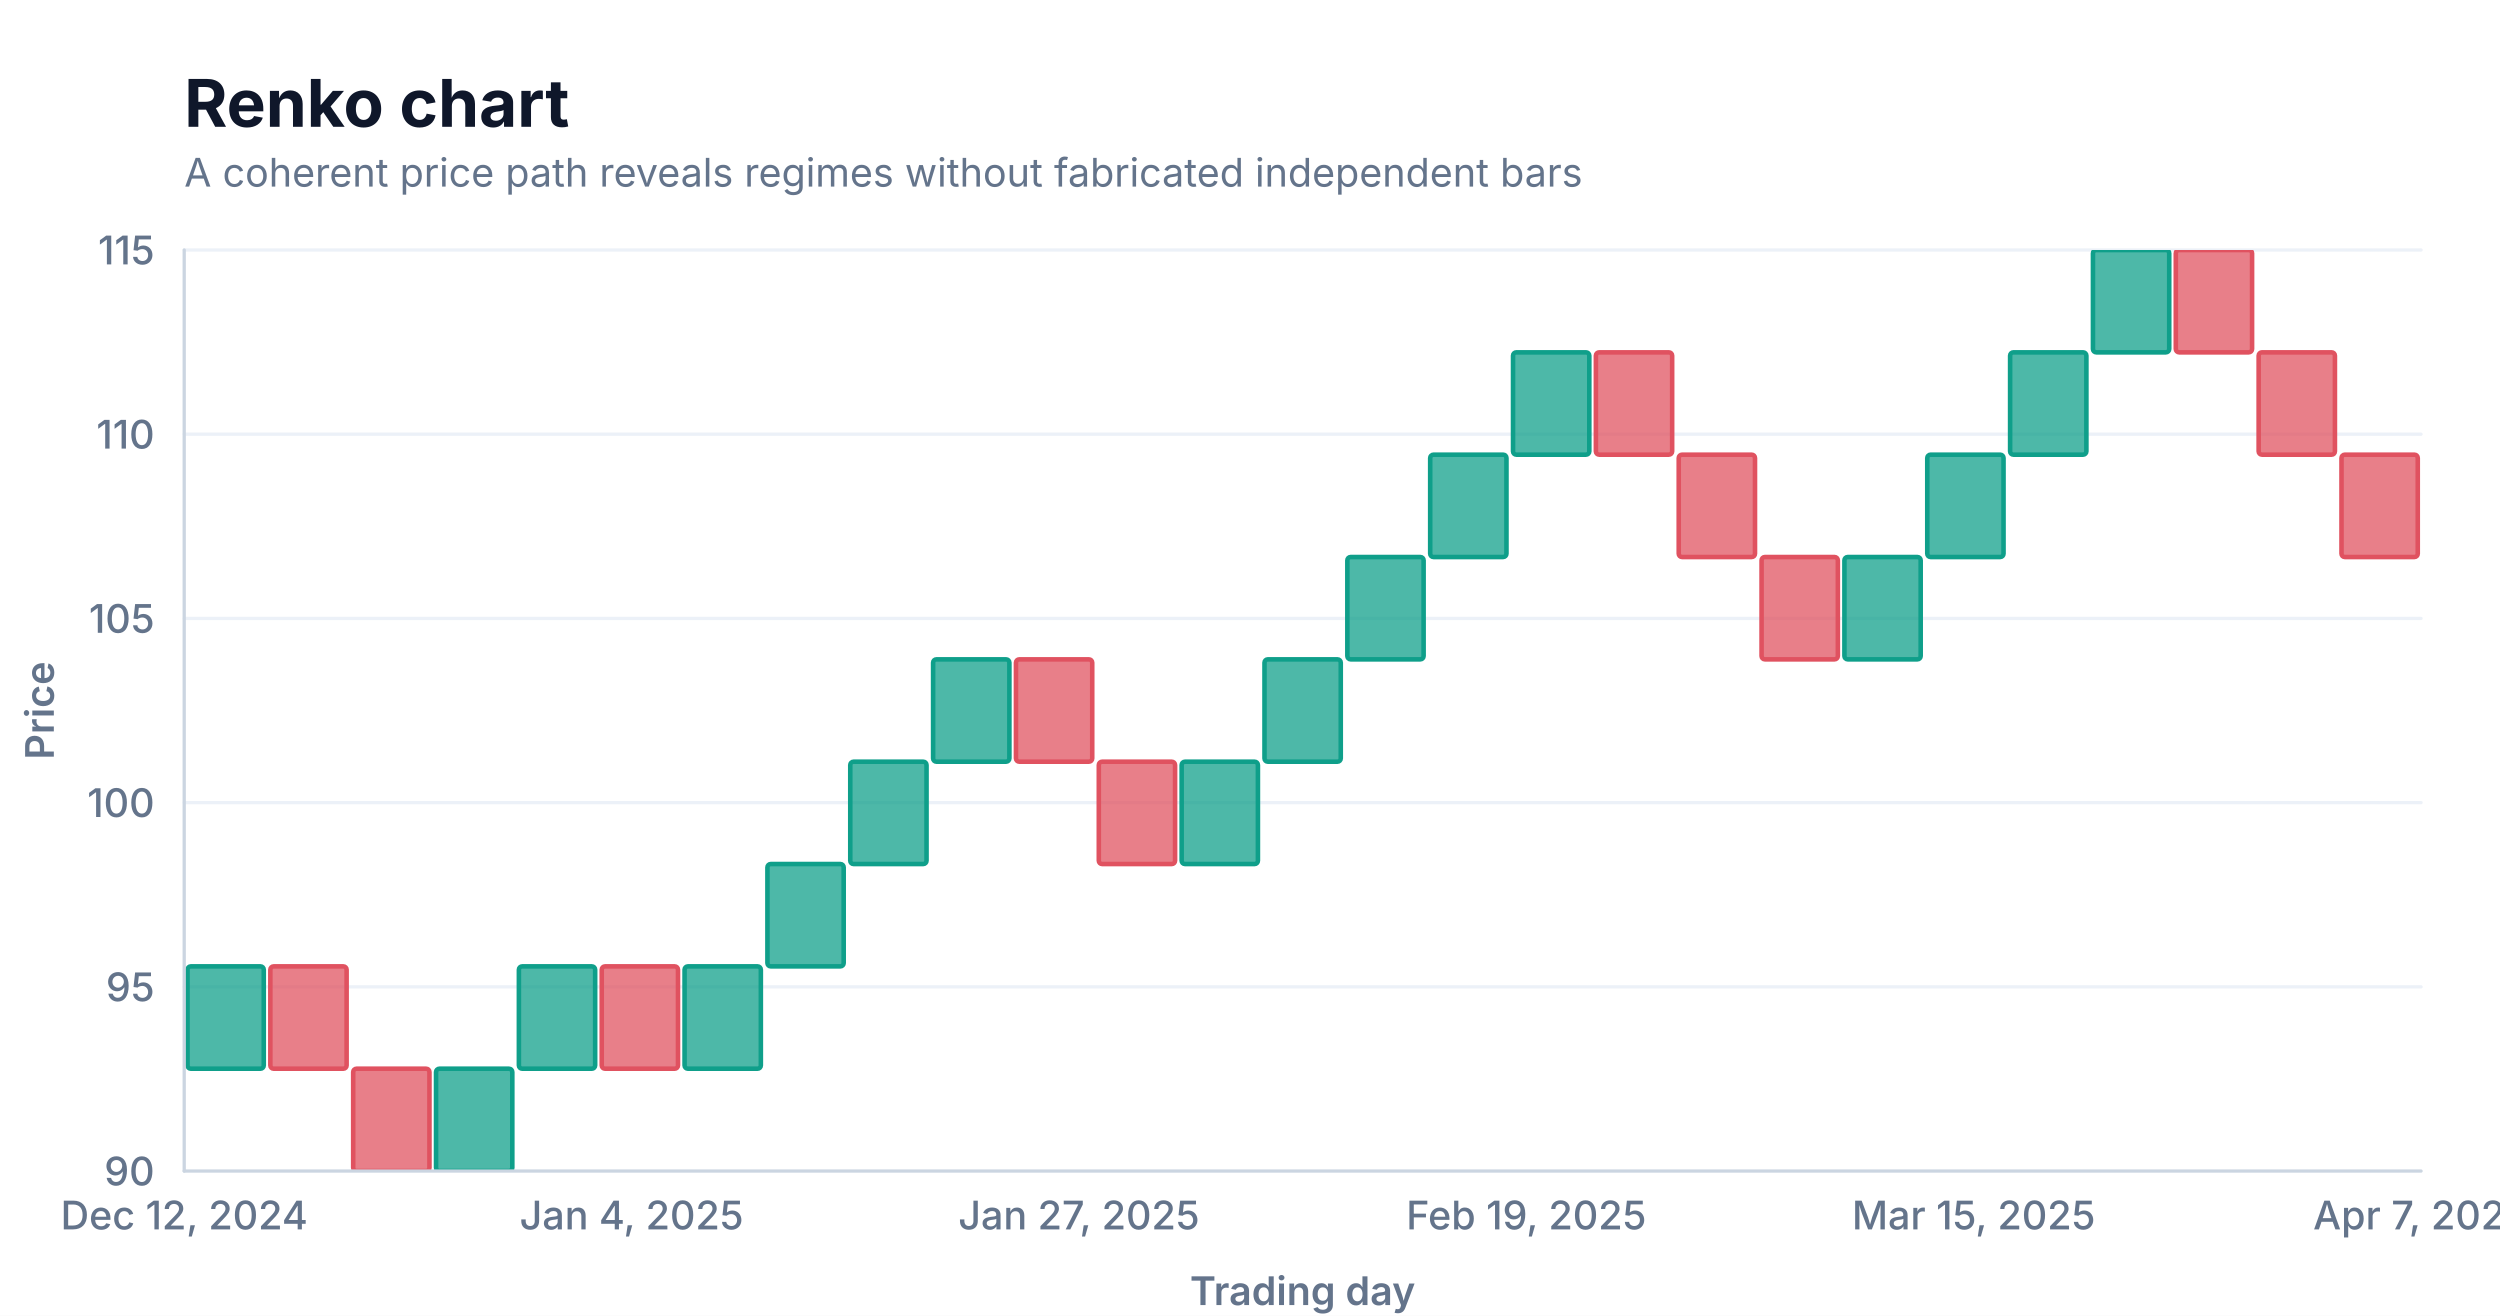
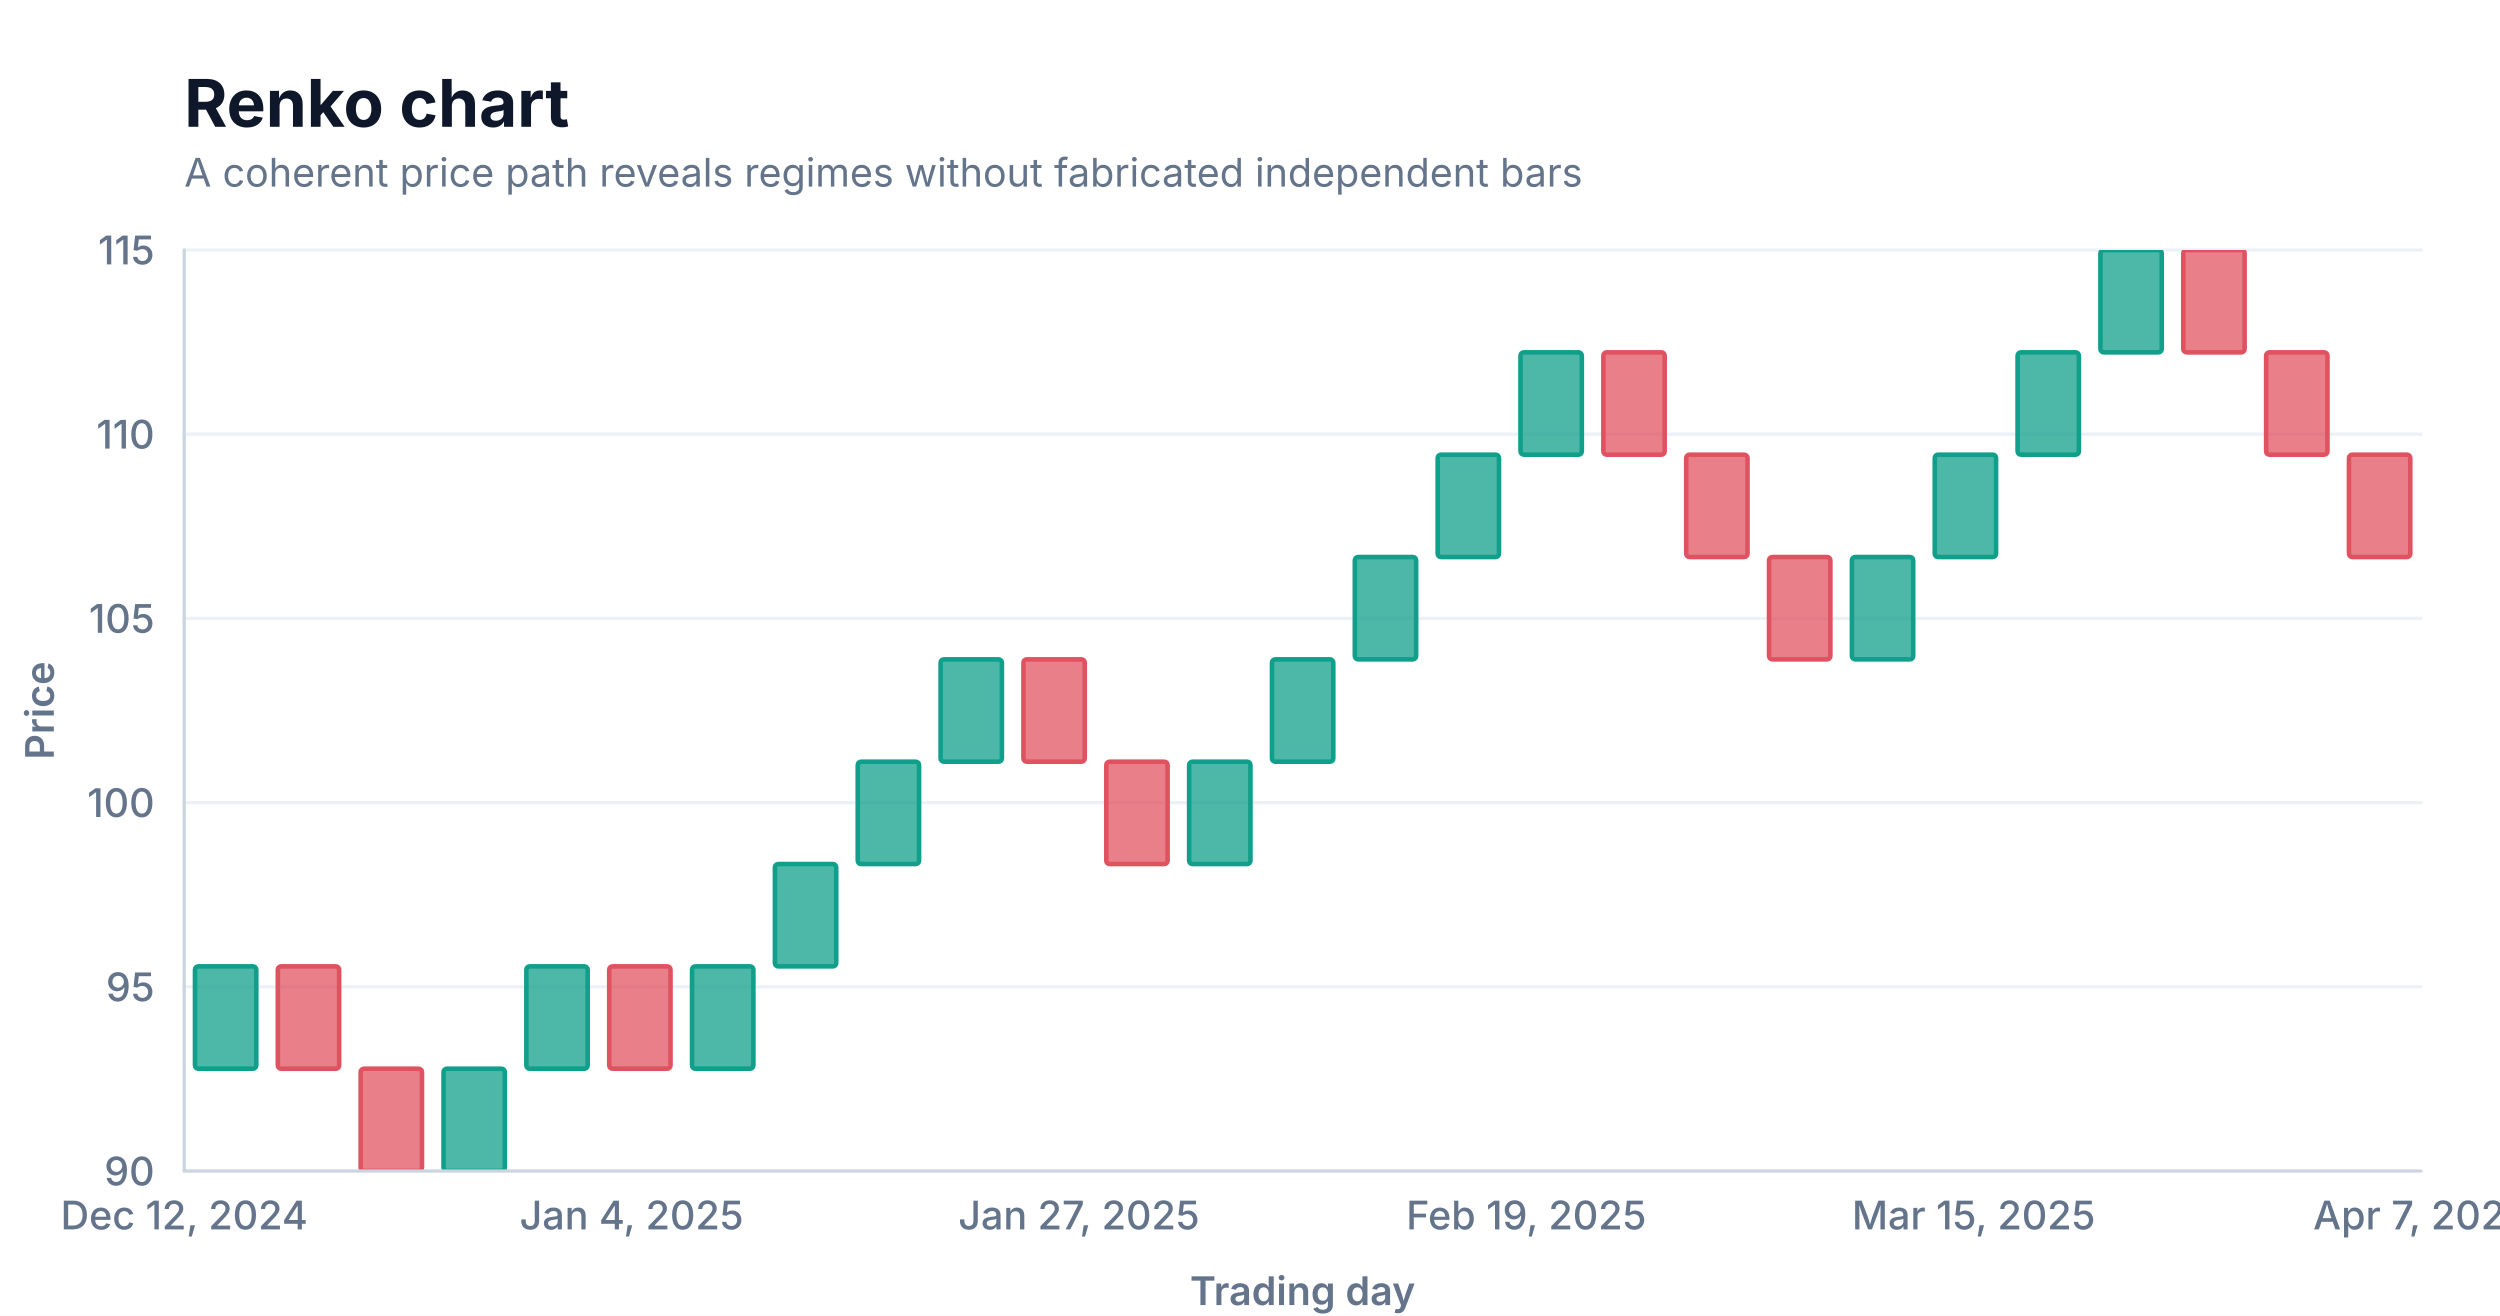
<svg xmlns="http://www.w3.org/2000/svg" width="760" height="400" viewBox="0 0 760 400" role="img" aria-labelledby="title description">
  <defs>
    <clipPath id="clip-1">
      <rect x="56" y="76" width="680" height="280" />
    </clipPath>
  </defs>
  <rect width="100%" height="100%" fill="#ffffff" />
  <g data-scene-node="scene:root">
    <line data-scene-node="axis-y:grid:1" opacity="0.82" x1="56" y1="300" x2="736" y2="300" fill="none" stroke="#e8eef6" stroke-width="1" stroke-linecap="round" />
    <line data-scene-node="axis-y:grid:2" opacity="0.82" x1="56" y1="244" x2="736" y2="244" fill="none" stroke="#e8eef6" stroke-width="1" stroke-linecap="round" />
    <line data-scene-node="axis-y:grid:3" opacity="0.82" x1="56" y1="188" x2="736" y2="188" fill="none" stroke="#e8eef6" stroke-width="1" stroke-linecap="round" />
    <line data-scene-node="axis-y:grid:4" opacity="0.82" x1="56" y1="132" x2="736" y2="132" fill="none" stroke="#e8eef6" stroke-width="1" stroke-linecap="round" />
    <line data-scene-node="axis-y:grid:5" opacity="0.82" x1="56" y1="76" x2="736" y2="76" fill="none" stroke="#e8eef6" stroke-width="1" stroke-linecap="round" />
    <g data-scene-node="layer-0:group" clip-path="url(#clip-1)">
-       <rect data-scene-node="layer-0:renko:0" x="57" y="293.778" width="23.185" height="31.111" rx="1" fill="#0f9f8abd" stroke="#0f9f8a" stroke-width="1.4" />
-       <rect data-scene-node="layer-0:renko:1" x="82.185" y="293.778" width="23.185" height="31.111" rx="1" fill="#e05260bd" stroke="#e05260" stroke-width="1.4" />
-       <rect data-scene-node="layer-0:renko:2" x="107.37" y="324.889" width="23.185" height="31.111" rx="1" fill="#e05260bd" stroke="#e05260" stroke-width="1.4" />
-       <rect data-scene-node="layer-0:renko:3" x="132.556" y="324.889" width="23.185" height="31.111" rx="1" fill="#0f9f8abd" stroke="#0f9f8a" stroke-width="1.4" />
-       <rect data-scene-node="layer-0:renko:4" x="157.741" y="293.778" width="23.185" height="31.111" rx="1" fill="#0f9f8abd" stroke="#0f9f8a" stroke-width="1.4" />
-       <rect data-scene-node="layer-0:renko:5" x="182.926" y="293.778" width="23.185" height="31.111" rx="1" fill="#e05260bd" stroke="#e05260" stroke-width="1.4" />
-       <rect data-scene-node="layer-0:renko:6" x="208.111" y="293.778" width="23.185" height="31.111" rx="1" fill="#0f9f8abd" stroke="#0f9f8a" stroke-width="1.4" />
-       <rect data-scene-node="layer-0:renko:7" x="233.296" y="262.667" width="23.185" height="31.111" rx="1" fill="#0f9f8abd" stroke="#0f9f8a" stroke-width="1.4" />
-       <rect data-scene-node="layer-0:renko:8" x="258.481" y="231.556" width="23.185" height="31.111" rx="1" fill="#0f9f8abd" stroke="#0f9f8a" stroke-width="1.4" />
-       <rect data-scene-node="layer-0:renko:9" x="283.667" y="200.444" width="23.185" height="31.111" rx="1" fill="#0f9f8abd" stroke="#0f9f8a" stroke-width="1.4" />
-       <rect data-scene-node="layer-0:renko:10" x="308.852" y="200.444" width="23.185" height="31.111" rx="1" fill="#e05260bd" stroke="#e05260" stroke-width="1.4" />
-       <rect data-scene-node="layer-0:renko:11" x="334.037" y="231.556" width="23.185" height="31.111" rx="1" fill="#e05260bd" stroke="#e05260" stroke-width="1.4" />
-       <rect data-scene-node="layer-0:renko:12" x="359.222" y="231.556" width="23.185" height="31.111" rx="1" fill="#0f9f8abd" stroke="#0f9f8a" stroke-width="1.4" />
-       <rect data-scene-node="layer-0:renko:13" x="384.407" y="200.444" width="23.185" height="31.111" rx="1" fill="#0f9f8abd" stroke="#0f9f8a" stroke-width="1.4" />
-       <rect data-scene-node="layer-0:renko:14" x="409.593" y="169.333" width="23.185" height="31.111" rx="1" fill="#0f9f8abd" stroke="#0f9f8a" stroke-width="1.4" />
-       <rect data-scene-node="layer-0:renko:15" x="434.778" y="138.222" width="23.185" height="31.111" rx="1" fill="#0f9f8abd" stroke="#0f9f8a" stroke-width="1.4" />
-       <rect data-scene-node="layer-0:renko:16" x="459.963" y="107.111" width="23.185" height="31.111" rx="1" fill="#0f9f8abd" stroke="#0f9f8a" stroke-width="1.4" />
-       <rect data-scene-node="layer-0:renko:17" x="485.148" y="107.111" width="23.185" height="31.111" rx="1" fill="#e05260bd" stroke="#e05260" stroke-width="1.4" />
-       <rect data-scene-node="layer-0:renko:18" x="510.333" y="138.222" width="23.185" height="31.111" rx="1" fill="#e05260bd" stroke="#e05260" stroke-width="1.4" />
-       <rect data-scene-node="layer-0:renko:19" x="535.519" y="169.333" width="23.185" height="31.111" rx="1" fill="#e05260bd" stroke="#e05260" stroke-width="1.4" />
-       <rect data-scene-node="layer-0:renko:20" x="560.704" y="169.333" width="23.185" height="31.111" rx="1" fill="#0f9f8abd" stroke="#0f9f8a" stroke-width="1.4" />
-       <rect data-scene-node="layer-0:renko:21" x="585.889" y="138.222" width="23.185" height="31.111" rx="1" fill="#0f9f8abd" stroke="#0f9f8a" stroke-width="1.4" />
-       <rect data-scene-node="layer-0:renko:22" x="611.074" y="107.111" width="23.185" height="31.111" rx="1" fill="#0f9f8abd" stroke="#0f9f8a" stroke-width="1.4" />
-       <rect data-scene-node="layer-0:renko:23" x="636.259" y="76" width="23.185" height="31.111" rx="1" fill="#0f9f8abd" stroke="#0f9f8a" stroke-width="1.4" />
-       <rect data-scene-node="layer-0:renko:24" x="661.444" y="76" width="23.185" height="31.111" rx="1" fill="#e05260bd" stroke="#e05260" stroke-width="1.4" />
-       <rect data-scene-node="layer-0:renko:25" x="686.63" y="107.111" width="23.185" height="31.111" rx="1" fill="#e05260bd" stroke="#e05260" stroke-width="1.4" />
-       <rect data-scene-node="layer-0:renko:26" x="711.815" y="138.222" width="23.185" height="31.111" rx="1" fill="#e05260bd" stroke="#e05260" stroke-width="1.4" />
+       <rect data-scene-node="layer-0:renko:0" x="59.274" y="293.778" width="18.637" height="31.111" rx="1" fill="#0f9f8abd" stroke="#0f9f8a" stroke-width="1.4" />
+       <rect data-scene-node="layer-0:renko:1" x="84.459" y="293.778" width="18.637" height="31.111" rx="1" fill="#e05260bd" stroke="#e05260" stroke-width="1.4" />
+       <rect data-scene-node="layer-0:renko:2" x="109.644" y="324.889" width="18.637" height="31.111" rx="1" fill="#e05260bd" stroke="#e05260" stroke-width="1.4" />
+       <rect data-scene-node="layer-0:renko:3" x="134.83" y="324.889" width="18.637" height="31.111" rx="1" fill="#0f9f8abd" stroke="#0f9f8a" stroke-width="1.4" />
+       <rect data-scene-node="layer-0:renko:4" x="160.015" y="293.778" width="18.637" height="31.111" rx="1" fill="#0f9f8abd" stroke="#0f9f8a" stroke-width="1.4" />
+       <rect data-scene-node="layer-0:renko:5" x="185.2" y="293.778" width="18.637" height="31.111" rx="1" fill="#e05260bd" stroke="#e05260" stroke-width="1.4" />
+       <rect data-scene-node="layer-0:renko:6" x="210.385" y="293.778" width="18.637" height="31.111" rx="1" fill="#0f9f8abd" stroke="#0f9f8a" stroke-width="1.4" />
+       <rect data-scene-node="layer-0:renko:7" x="235.57" y="262.667" width="18.637" height="31.111" rx="1" fill="#0f9f8abd" stroke="#0f9f8a" stroke-width="1.4" />
+       <rect data-scene-node="layer-0:renko:8" x="260.756" y="231.556" width="18.637" height="31.111" rx="1" fill="#0f9f8abd" stroke="#0f9f8a" stroke-width="1.4" />
+       <rect data-scene-node="layer-0:renko:9" x="285.941" y="200.444" width="18.637" height="31.111" rx="1" fill="#0f9f8abd" stroke="#0f9f8a" stroke-width="1.4" />
+       <rect data-scene-node="layer-0:renko:10" x="311.126" y="200.444" width="18.637" height="31.111" rx="1" fill="#e05260bd" stroke="#e05260" stroke-width="1.4" />
+       <rect data-scene-node="layer-0:renko:11" x="336.311" y="231.556" width="18.637" height="31.111" rx="1" fill="#e05260bd" stroke="#e05260" stroke-width="1.4" />
+       <rect data-scene-node="layer-0:renko:12" x="361.496" y="231.556" width="18.637" height="31.111" rx="1" fill="#0f9f8abd" stroke="#0f9f8a" stroke-width="1.4" />
+       <rect data-scene-node="layer-0:renko:13" x="386.681" y="200.444" width="18.637" height="31.111" rx="1" fill="#0f9f8abd" stroke="#0f9f8a" stroke-width="1.4" />
+       <rect data-scene-node="layer-0:renko:14" x="411.867" y="169.333" width="18.637" height="31.111" rx="1" fill="#0f9f8abd" stroke="#0f9f8a" stroke-width="1.4" />
+       <rect data-scene-node="layer-0:renko:15" x="437.052" y="138.222" width="18.637" height="31.111" rx="1" fill="#0f9f8abd" stroke="#0f9f8a" stroke-width="1.4" />
+       <rect data-scene-node="layer-0:renko:16" x="462.237" y="107.111" width="18.637" height="31.111" rx="1" fill="#0f9f8abd" stroke="#0f9f8a" stroke-width="1.4" />
+       <rect data-scene-node="layer-0:renko:17" x="487.422" y="107.111" width="18.637" height="31.111" rx="1" fill="#e05260bd" stroke="#e05260" stroke-width="1.4" />
+       <rect data-scene-node="layer-0:renko:18" x="512.607" y="138.222" width="18.637" height="31.111" rx="1" fill="#e05260bd" stroke="#e05260" stroke-width="1.4" />
+       <rect data-scene-node="layer-0:renko:19" x="537.793" y="169.333" width="18.637" height="31.111" rx="1" fill="#e05260bd" stroke="#e05260" stroke-width="1.4" />
+       <rect data-scene-node="layer-0:renko:20" x="562.978" y="169.333" width="18.637" height="31.111" rx="1" fill="#0f9f8abd" stroke="#0f9f8a" stroke-width="1.4" />
+       <rect data-scene-node="layer-0:renko:21" x="588.163" y="138.222" width="18.637" height="31.111" rx="1" fill="#0f9f8abd" stroke="#0f9f8a" stroke-width="1.4" />
+       <rect data-scene-node="layer-0:renko:22" x="613.348" y="107.111" width="18.637" height="31.111" rx="1" fill="#0f9f8abd" stroke="#0f9f8a" stroke-width="1.4" />
+       <rect data-scene-node="layer-0:renko:23" x="638.533" y="76" width="18.637" height="31.111" rx="1" fill="#0f9f8abd" stroke="#0f9f8a" stroke-width="1.4" />
+       <rect data-scene-node="layer-0:renko:24" x="663.719" y="76" width="18.637" height="31.111" rx="1" fill="#e05260bd" stroke="#e05260" stroke-width="1.4" />
+       <rect data-scene-node="layer-0:renko:25" x="688.904" y="107.111" width="18.637" height="31.111" rx="1" fill="#e05260bd" stroke="#e05260" stroke-width="1.4" />
+       <rect data-scene-node="layer-0:renko:26" x="714.089" y="138.222" width="18.637" height="31.111" rx="1" fill="#e05260bd" stroke="#e05260" stroke-width="1.4" />
    </g>
    <line data-scene-node="axis-x:line" x1="56" y1="356" x2="736" y2="356" fill="none" stroke="#cbd5e1" stroke-width="1" stroke-linecap="round" />
    <line data-scene-node="axis-y:line" x1="56" y1="76" x2="56" y2="356" fill="none" stroke="#cbd5e1" stroke-width="1" stroke-linecap="round" />
    <text data-scene-node="axis-x:label:0" x="56" y="365" fill="#64748b" font-family="Inter, ui-sans-serif, system-ui, -apple-system, BlinkMacSystemFont, &quot;Segoe UI&quot;, sans-serif" font-size="12" font-weight="500" text-anchor="middle" dominant-baseline="text-before-edge">Dec 12, 2024</text>
    <text data-scene-node="axis-x:label:1" x="192" y="365" fill="#64748b" font-family="Inter, ui-sans-serif, system-ui, -apple-system, BlinkMacSystemFont, &quot;Segoe UI&quot;, sans-serif" font-size="12" font-weight="500" text-anchor="middle" dominant-baseline="text-before-edge">Jan 4, 2025</text>
    <text data-scene-node="axis-x:label:2" x="328" y="365" fill="#64748b" font-family="Inter, ui-sans-serif, system-ui, -apple-system, BlinkMacSystemFont, &quot;Segoe UI&quot;, sans-serif" font-size="12" font-weight="500" text-anchor="middle" dominant-baseline="text-before-edge">Jan 27, 2025</text>
    <text data-scene-node="axis-x:label:3" x="464" y="365" fill="#64748b" font-family="Inter, ui-sans-serif, system-ui, -apple-system, BlinkMacSystemFont, &quot;Segoe UI&quot;, sans-serif" font-size="12" font-weight="500" text-anchor="middle" dominant-baseline="text-before-edge">Feb 19, 2025</text>
    <text data-scene-node="axis-x:label:4" x="600" y="365" fill="#64748b" font-family="Inter, ui-sans-serif, system-ui, -apple-system, BlinkMacSystemFont, &quot;Segoe UI&quot;, sans-serif" font-size="12" font-weight="500" text-anchor="middle" dominant-baseline="text-before-edge">Mar 15, 2025</text>
    <text data-scene-node="axis-x:label:5" x="736" y="365" fill="#64748b" font-family="Inter, ui-sans-serif, system-ui, -apple-system, BlinkMacSystemFont, &quot;Segoe UI&quot;, sans-serif" font-size="12" font-weight="500" text-anchor="middle" dominant-baseline="text-before-edge">Apr 7, 2025</text>
    <text data-scene-node="axis-x:title" x="396" y="388" fill="#64748b" font-family="Inter, ui-sans-serif, system-ui, -apple-system, BlinkMacSystemFont, &quot;Segoe UI&quot;, sans-serif" font-size="12" font-weight="600" text-anchor="middle" dominant-baseline="text-before-edge">Trading day</text>
    <text data-scene-node="axis-y:label:0" x="47" y="356" fill="#64748b" font-family="Inter, ui-sans-serif, system-ui, -apple-system, BlinkMacSystemFont, &quot;Segoe UI&quot;, sans-serif" font-size="12" font-weight="500" text-anchor="end" dominant-baseline="central">90</text>
    <text data-scene-node="axis-y:label:1" x="47" y="300" fill="#64748b" font-family="Inter, ui-sans-serif, system-ui, -apple-system, BlinkMacSystemFont, &quot;Segoe UI&quot;, sans-serif" font-size="12" font-weight="500" text-anchor="end" dominant-baseline="central">95</text>
    <text data-scene-node="axis-y:label:2" x="47" y="244" fill="#64748b" font-family="Inter, ui-sans-serif, system-ui, -apple-system, BlinkMacSystemFont, &quot;Segoe UI&quot;, sans-serif" font-size="12" font-weight="500" text-anchor="end" dominant-baseline="central">100</text>
    <text data-scene-node="axis-y:label:3" x="47" y="188" fill="#64748b" font-family="Inter, ui-sans-serif, system-ui, -apple-system, BlinkMacSystemFont, &quot;Segoe UI&quot;, sans-serif" font-size="12" font-weight="500" text-anchor="end" dominant-baseline="central">105</text>
    <text data-scene-node="axis-y:label:4" x="47" y="132" fill="#64748b" font-family="Inter, ui-sans-serif, system-ui, -apple-system, BlinkMacSystemFont, &quot;Segoe UI&quot;, sans-serif" font-size="12" font-weight="500" text-anchor="end" dominant-baseline="central">110</text>
    <text data-scene-node="axis-y:label:5" x="47" y="76" fill="#64748b" font-family="Inter, ui-sans-serif, system-ui, -apple-system, BlinkMacSystemFont, &quot;Segoe UI&quot;, sans-serif" font-size="12" font-weight="500" text-anchor="end" dominant-baseline="central">115</text>
    <text data-scene-node="axis-y:title" x="12" y="216" fill="#64748b" font-family="Inter, ui-sans-serif, system-ui, -apple-system, BlinkMacSystemFont, &quot;Segoe UI&quot;, sans-serif" font-size="12" font-weight="600" text-anchor="middle" dominant-baseline="central" transform="rotate(-90 12 216)">Price</text>
    <text data-scene-node="chart:title" x="56" y="24" fill="#0f172a" font-family="Inter, ui-sans-serif, system-ui, -apple-system, BlinkMacSystemFont, &quot;Segoe UI&quot;, sans-serif" font-size="20" font-weight="700" text-anchor="start" dominant-baseline="text-before-edge">Renko chart</text>
    <text data-scene-node="chart:subtitle" x="56" y="48" fill="#64748b" font-family="Inter, ui-sans-serif, system-ui, -apple-system, BlinkMacSystemFont, &quot;Segoe UI&quot;, sans-serif" font-size="12" font-weight="400" text-anchor="start" dominant-baseline="text-before-edge">A coherent price path reveals regimes without fabricated independent bars</text>
  </g>
</svg>
